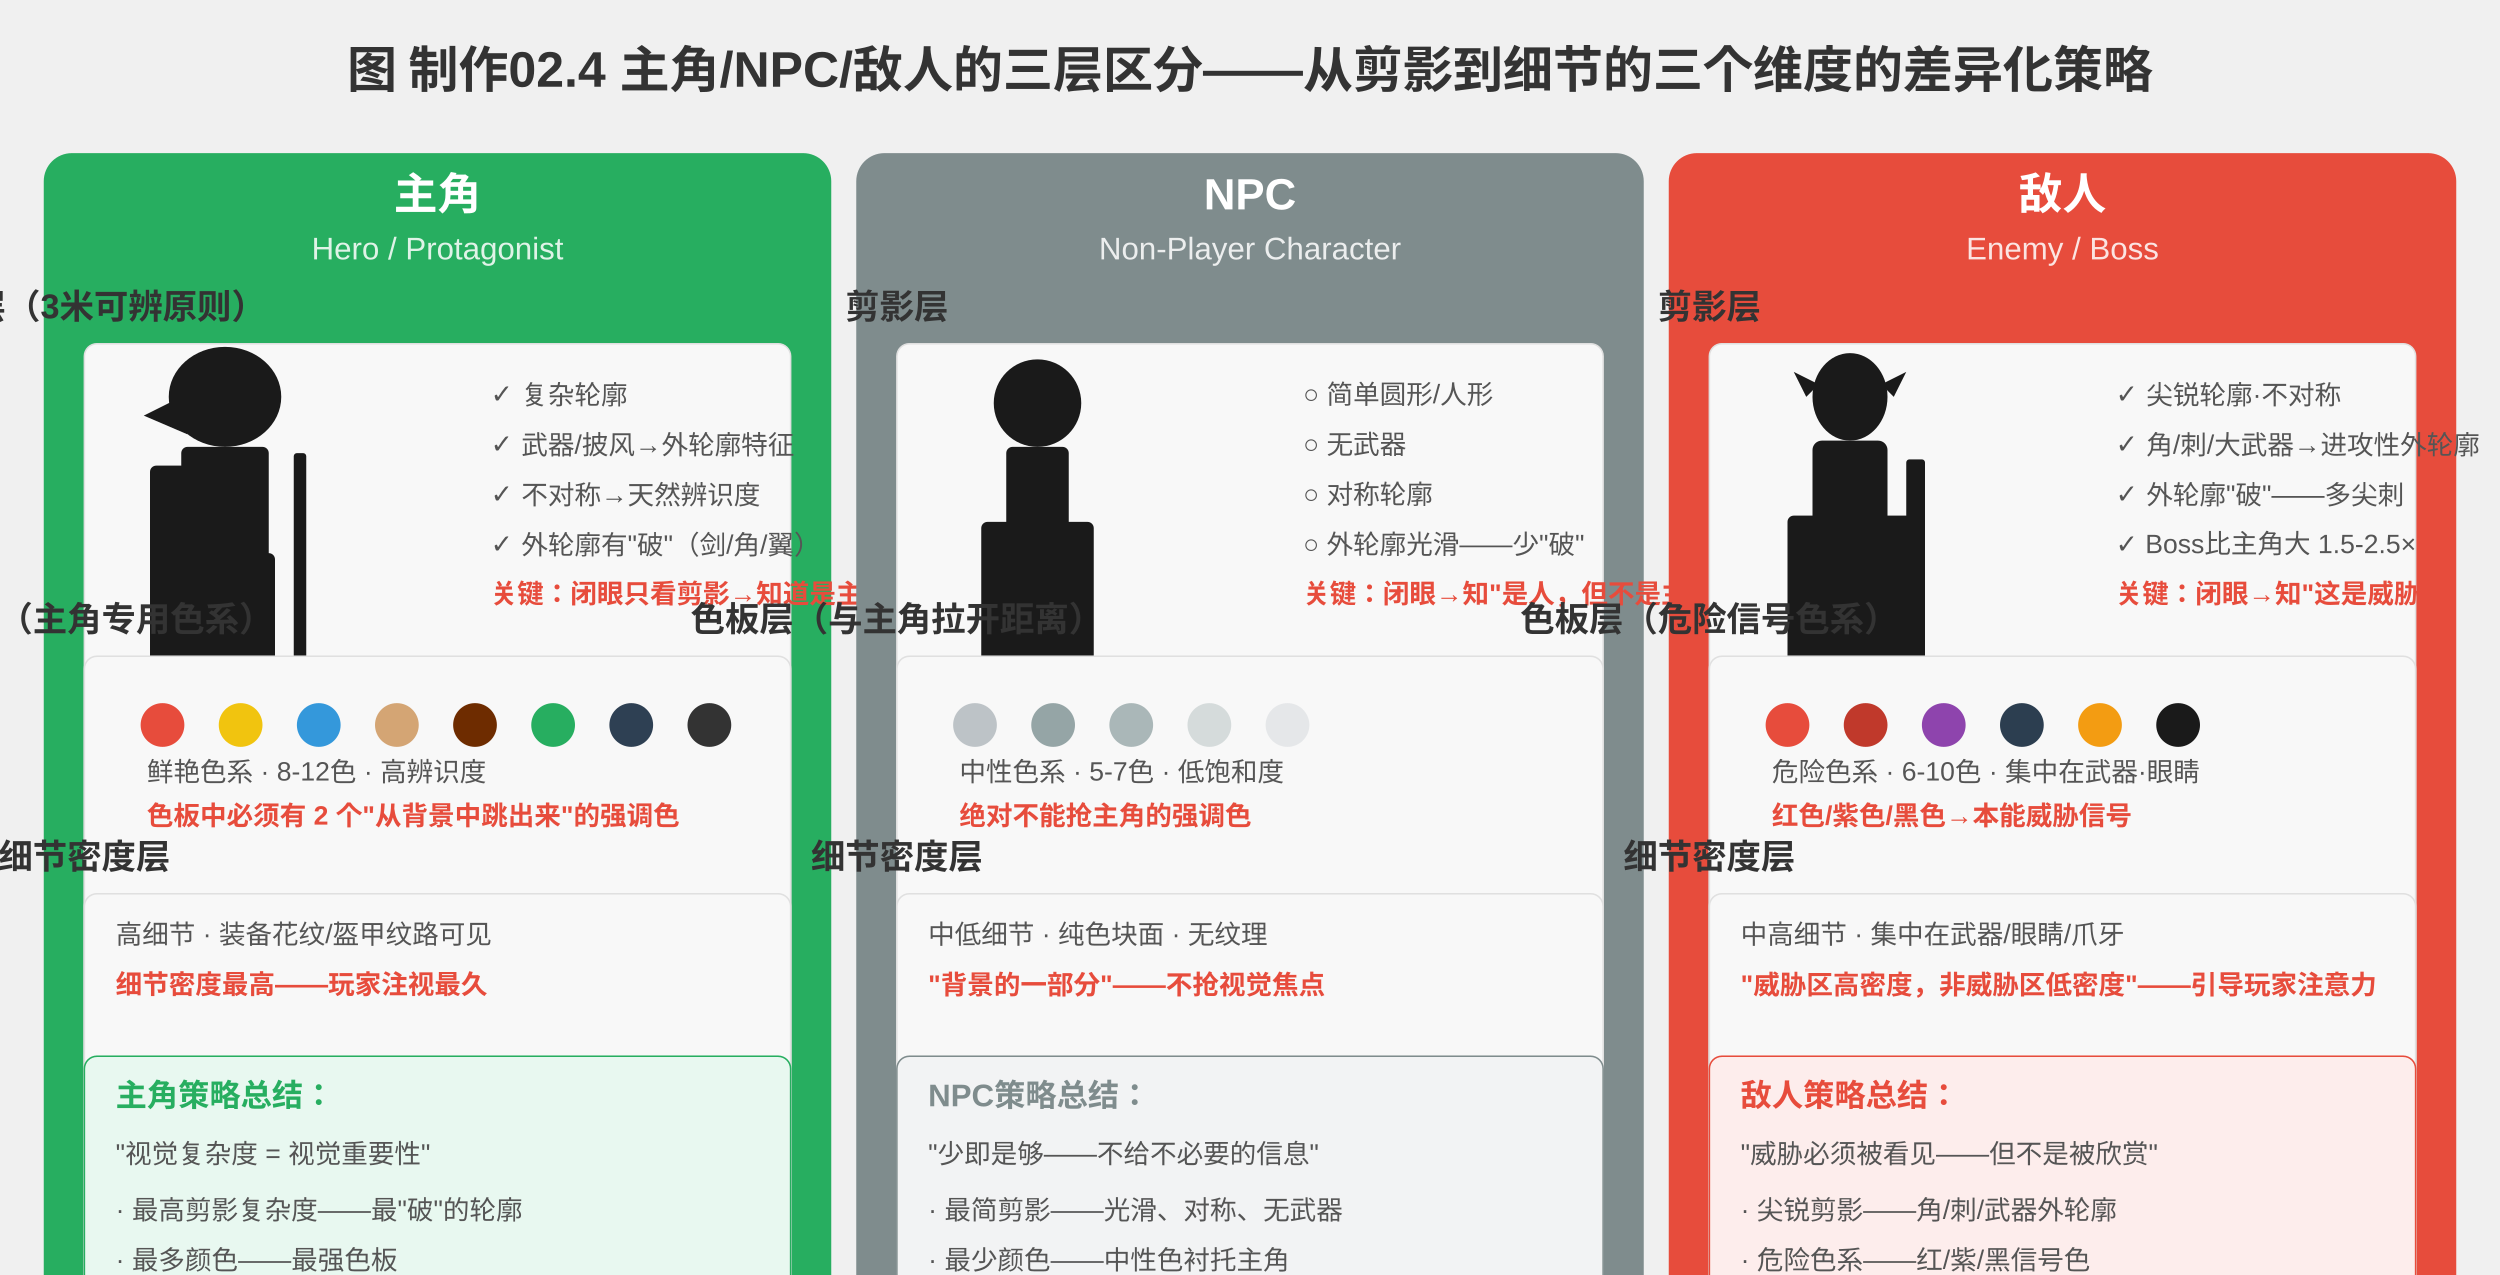
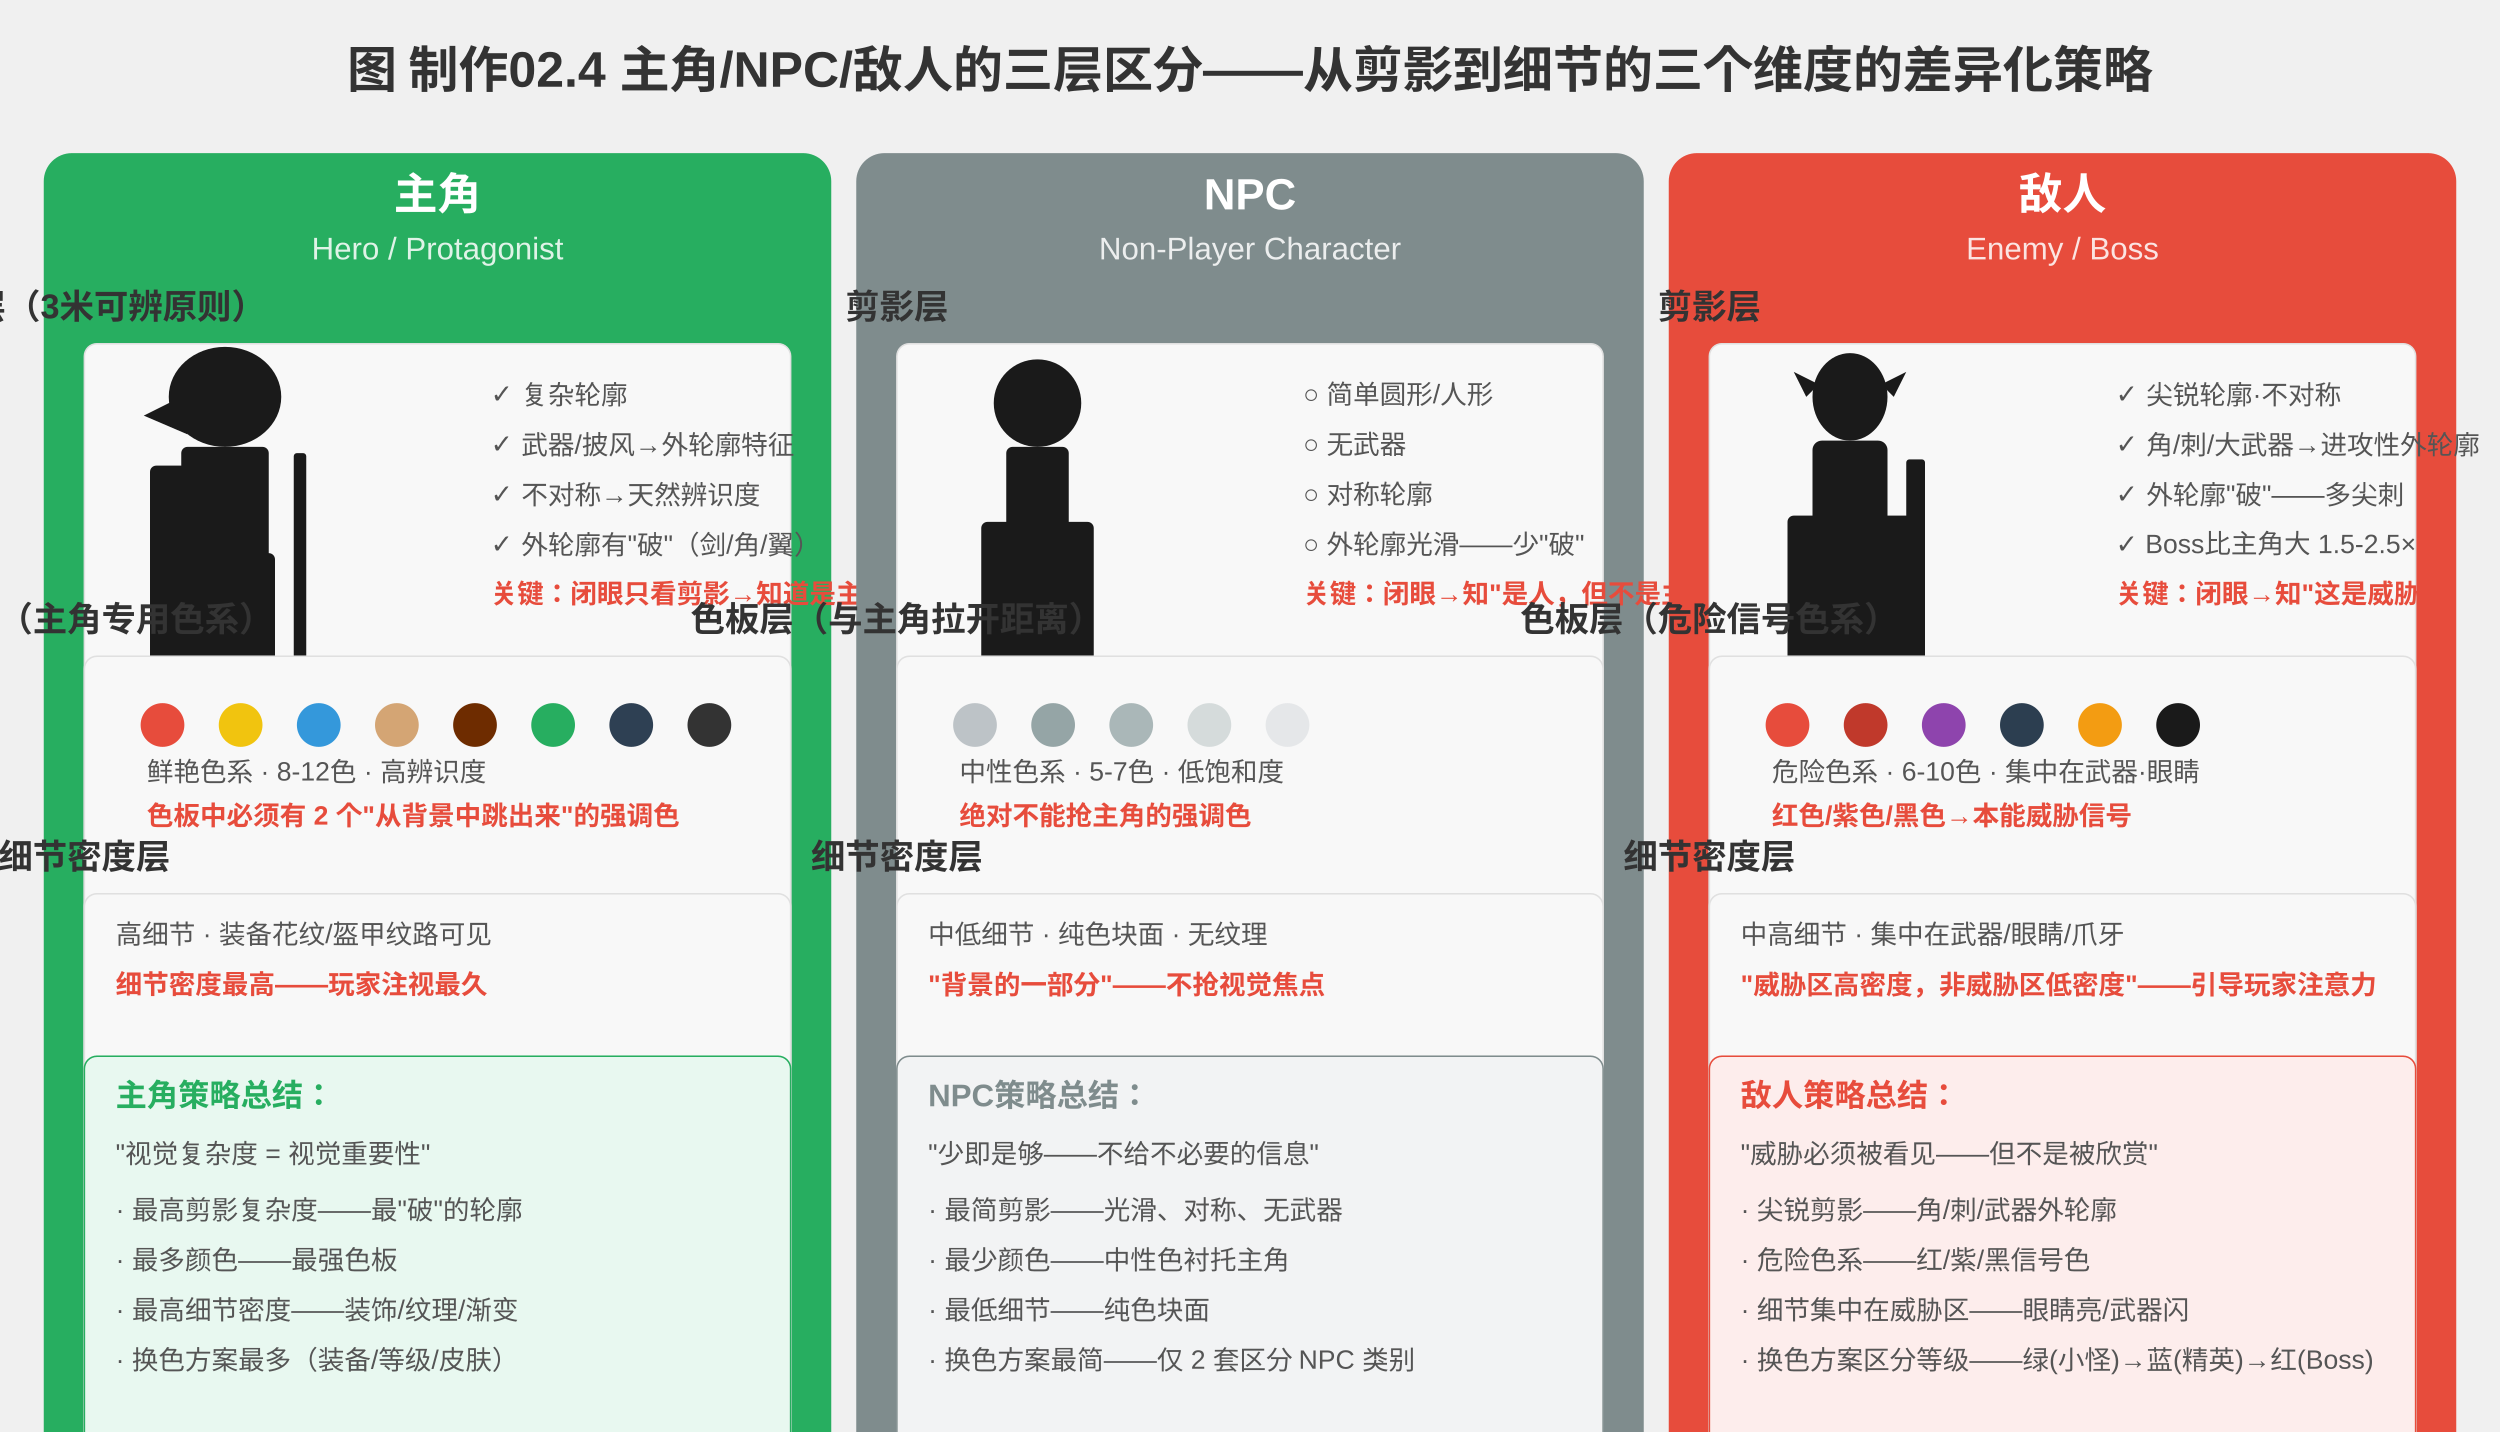
- <svg xmlns="http://www.w3.org/2000/svg" viewBox="0.0 0.0 800.0 408" width="800" height="408">
+ <svg xmlns="http://www.w3.org/2000/svg" viewBox="0.0 0.0 800.0 458" width="800" height="458">
  <style>
    text { font-family: 'PingFang SC','Microsoft YaHei',Arial,sans-serif; }
    .title { font-size: 16px; font-weight: bold; fill: #333; }
    .subtitle { font-size: 11px; fill: #666; }
    .col-header { font-size: 14px; font-weight: bold; fill: #fff; text-anchor: middle; }
    .col-sub { font-size: 10px; fill: #fff; text-anchor: middle; opacity: 0.85; }
    .section-title { font-size: 11px; font-weight: bold; fill: #333; text-anchor: middle; }
    .section-sub { font-size: 8px; fill: #999; text-anchor: middle; }
    .item-label { font-size: 8.5px; fill: #555; }
    .item-accent { font-size: 8.5px; fill: #E74C3C; font-weight: bold; }
    .swatch-label { font-size: 7px; fill: #666; text-anchor: middle; }
  </style>
  <text x="400" y="28" class="title" text-anchor="middle">图 制作02.4  主角/NPC/敌人的三层区分——从剪影到细节的三个维度的差异化策略</text>
  <g transform="translate(15, 50)">
-     <rect x="0" y="0" width="250" height="408" fill="#fff" stroke="#27AE60" stroke-width="2" rx="8" />
-     <rect x="0" y="0" width="250" height="408" fill="#27AE60" rx="8" />
-     <rect x="0" y="20" width="250" height="408" fill="#27AE60" />
+     <rect x="0" y="0" width="250" height="458" fill="#fff" stroke="#27AE60" stroke-width="2" rx="8" />
+     <rect x="0" y="0" width="250" height="458" fill="#27AE60" rx="8" />
+     <rect x="0" y="20" width="250" height="458" fill="#27AE60" />
    <text x="125" y="17" class="col-header">主角</text>
    <text x="125" y="33" class="col-sub">Hero / Protagonist</text>
    <g transform="translate(12, 52)">
      <text x="0" y="0" class="section-title">剪影层（3米可辨原则）</text>
-       <rect x="0" y="8" width="226" height="408" fill="#F8F8F8" stroke="#E0E0E0" stroke-width="0.5" rx="4" />
+       <rect x="0" y="8" width="226" height="458" fill="#F8F8F8" stroke="#E0E0E0" stroke-width="0.5" rx="4" />
      <g transform="translate(15, 15)">
        <ellipse cx="30" cy="10" rx="18" ry="16" fill="#1A1A1A" />
-         <rect x="16" y="26" width="28" height="408" fill="#1A1A1A" rx="2" />
-         <rect x="6" y="32" width="12" height="408" fill="#1A1A1A" rx="2" />
-         <rect x="52" y="28" width="4" height="408" fill="#1A1A1A" rx="1" />
-         <rect x="14" y="60" width="12" height="408" fill="#1A1A1A" rx="2" />
-         <rect x="34" y="60" width="12" height="408" fill="#1A1A1A" rx="2" />
+         <rect x="16" y="26" width="28" height="458" fill="#1A1A1A" rx="2" />
+         <rect x="6" y="32" width="12" height="458" fill="#1A1A1A" rx="2" />
+         <rect x="52" y="28" width="4" height="458" fill="#1A1A1A" rx="1" />
+         <rect x="14" y="60" width="12" height="458" fill="#1A1A1A" rx="2" />
+         <rect x="34" y="60" width="12" height="458" fill="#1A1A1A" rx="2" />
        <path d="M 18,22 L 4,16 L 16,10 Z" fill="#1A1A1A" />
      </g>
      <g transform="translate(130, 15)">
        <text x="0" y="12" class="item-label">✓ 复杂轮廓</text>
        <text x="0" y="28" class="item-label">✓ 武器/披风→外轮廓特征</text>
        <text x="0" y="44" class="item-label">✓ 不对称→天然辨识度</text>
        <text x="0" y="60" class="item-label">✓ 外轮廓有"破"（剑/角/翼）</text>
        <text x="0" y="76" class="item-accent">关键：闭眼只看剪影→知道是主角</text>
      </g>
    </g>
    <g transform="translate(12, 152)">
      <text x="0" y="0" class="section-title">色板层（主角专用色系）</text>
-       <rect x="0" y="8" width="226" height="408" fill="#F8F8F8" stroke="#E0E0E0" stroke-width="0.5" rx="4" />
+       <rect x="0" y="8" width="226" height="458" fill="#F8F8F8" stroke="#E0E0E0" stroke-width="0.5" rx="4" />
      <g transform="translate(15, 20)">
        <circle cx="10" cy="10" r="7" fill="#E74C3C" />
        <circle cx="35" cy="10" r="7" fill="#F1C40F" />
        <circle cx="60" cy="10" r="7" fill="#3498DB" />
        <circle cx="85" cy="10" r="7" fill="#D4A574" />
        <circle cx="110" cy="10" r="7" fill="#6E2C00" />
        <circle cx="135" cy="10" r="7" fill="#27AE60" />
        <circle cx="160" cy="10" r="7" fill="#2E4053" />
        <circle cx="185" cy="10" r="7" fill="#333" />
      </g>
      <text x="20" y="48" class="item-label">鲜艳色系 · 8-12色 · 高辨识度</text>
      <text x="20" y="62" class="item-accent">色板中必须有 2 个"从背景中跳出来"的强调色</text>
    </g>
    <g transform="translate(12, 228)">
      <text x="0" y="0" class="section-title">细节密度层</text>
-       <rect x="0" y="8" width="226" height="408" fill="#F8F8F8" stroke="#E0E0E0" stroke-width="0.5" rx="4" />
+       <rect x="0" y="8" width="226" height="458" fill="#F8F8F8" stroke="#E0E0E0" stroke-width="0.5" rx="4" />
      <text x="10" y="24" class="item-label">高细节 · 装备花纹/盔甲纹路可见</text>
      <text x="10" y="40" class="item-accent">细节密度最高——玩家注视最久</text>
    </g>
    <g transform="translate(12, 288)">
-       <rect x="0" y="0" width="226" height="408" fill="#E8F8F0" stroke="#27AE60" stroke-width="0.5" rx="4" />
+       <rect x="0" y="0" width="226" height="458" fill="#E8F8F0" stroke="#27AE60" stroke-width="0.5" rx="4" />
      <text x="10" y="16" style="font-size:10px; font-weight:bold; fill:#27AE60;">主角策略总结：</text>
      <text x="10" y="34" class="item-label">"视觉复杂度 = 视觉重要性"</text>
      <text x="10" y="52" class="item-label">· 最高剪影复杂度——最"破"的轮廓</text>
      <text x="10" y="68" class="item-label">· 最多颜色——最强色板</text>
      <text x="10" y="84" class="item-label">· 最高细节密度——装饰/纹理/渐变</text>
      <text x="10" y="100" class="item-label">· 换色方案最多（装备/等级/皮肤）</text>
    </g>
  </g>
  <g transform="translate(275, 50)">
-     <rect x="0" y="0" width="250" height="408" fill="#fff" stroke="#7F8C8D" stroke-width="2" rx="8" />
-     <rect x="0" y="0" width="250" height="408" fill="#7F8C8D" rx="8" />
-     <rect x="0" y="20" width="250" height="408" fill="#7F8C8D" />
+     <rect x="0" y="0" width="250" height="458" fill="#fff" stroke="#7F8C8D" stroke-width="2" rx="8" />
+     <rect x="0" y="0" width="250" height="458" fill="#7F8C8D" rx="8" />
+     <rect x="0" y="20" width="250" height="458" fill="#7F8C8D" />
    <text x="125" y="17" class="col-header">NPC</text>
    <text x="125" y="33" class="col-sub">Non-Player Character</text>
    <g transform="translate(12, 52)">
      <text x="0" y="0" class="section-title">剪影层</text>
-       <rect x="0" y="8" width="226" height="408" fill="#F8F8F8" stroke="#E0E0E0" stroke-width="0.5" rx="4" />
+       <rect x="0" y="8" width="226" height="458" fill="#F8F8F8" stroke="#E0E0E0" stroke-width="0.5" rx="4" />
      <g transform="translate(15, 15)">
        <circle cx="30" cy="12" r="14" fill="#1A1A1A" />
-         <rect x="20" y="26" width="20" height="408" fill="#1A1A1A" rx="2" />
-         <rect x="12" y="50" width="14" height="408" fill="#1A1A1A" rx="2" />
-         <rect x="34" y="50" width="14" height="408" fill="#1A1A1A" rx="2" />
+         <rect x="20" y="26" width="20" height="458" fill="#1A1A1A" rx="2" />
+         <rect x="12" y="50" width="14" height="458" fill="#1A1A1A" rx="2" />
+         <rect x="34" y="50" width="14" height="458" fill="#1A1A1A" rx="2" />
      </g>
      <g transform="translate(130, 15)">
        <text x="0" y="12" class="item-label">○ 简单圆形/人形</text>
        <text x="0" y="28" class="item-label">○ 无武器</text>
        <text x="0" y="44" class="item-label">○ 对称轮廓</text>
        <text x="0" y="60" class="item-label">○ 外轮廓光滑——少"破"</text>
        <text x="0" y="76" class="item-accent">关键：闭眼→知"是人，但不是主角"</text>
      </g>
    </g>
    <g transform="translate(12, 152)">
      <text x="0" y="0" class="section-title">色板层（与主角拉开距离）</text>
-       <rect x="0" y="8" width="226" height="408" fill="#F8F8F8" stroke="#E0E0E0" stroke-width="0.5" rx="4" />
+       <rect x="0" y="8" width="226" height="458" fill="#F8F8F8" stroke="#E0E0E0" stroke-width="0.5" rx="4" />
      <g transform="translate(15, 20)">
        <circle cx="10" cy="10" r="7" fill="#BDC3C7" />
        <circle cx="35" cy="10" r="7" fill="#95A5A6" />
        <circle cx="60" cy="10" r="7" fill="#AAB7B8" />
        <circle cx="85" cy="10" r="7" fill="#D5DBDB" />
        <circle cx="110" cy="10" r="7" fill="#E5E7E9" />
      </g>
      <text x="20" y="48" class="item-label">中性色系 · 5-7色 · 低饱和度</text>
      <text x="20" y="62" class="item-accent">绝对不能抢主角的强调色</text>
    </g>
    <g transform="translate(12, 228)">
      <text x="0" y="0" class="section-title">细节密度层</text>
-       <rect x="0" y="8" width="226" height="408" fill="#F8F8F8" stroke="#E0E0E0" stroke-width="0.5" rx="4" />
+       <rect x="0" y="8" width="226" height="458" fill="#F8F8F8" stroke="#E0E0E0" stroke-width="0.5" rx="4" />
      <text x="10" y="24" class="item-label">中低细节 · 纯色块面 · 无纹理</text>
      <text x="10" y="40" class="item-accent">"背景的一部分"——不抢视觉焦点</text>
    </g>
    <g transform="translate(12, 288)">
-       <rect x="0" y="0" width="226" height="408" fill="#F2F3F4" stroke="#7F8C8D" stroke-width="0.5" rx="4" />
+       <rect x="0" y="0" width="226" height="458" fill="#F2F3F4" stroke="#7F8C8D" stroke-width="0.5" rx="4" />
      <text x="10" y="16" style="font-size:10px; font-weight:bold; fill:#7F8C8D;">NPC策略总结：</text>
      <text x="10" y="34" class="item-label">"少即是够——不给不必要的信息"</text>
      <text x="10" y="52" class="item-label">· 最简剪影——光滑、对称、无武器</text>
      <text x="10" y="68" class="item-label">· 最少颜色——中性色衬托主角</text>
      <text x="10" y="84" class="item-label">· 最低细节——纯色块面</text>
      <text x="10" y="100" class="item-label">· 换色方案最简——仅 2 套区分 NPC 类别</text>
    </g>
  </g>
  <g transform="translate(535, 50)">
-     <rect x="0" y="0" width="250" height="408" fill="#fff" stroke="#E74C3C" stroke-width="2" rx="8" />
-     <rect x="0" y="0" width="250" height="408" fill="#E74C3C" rx="8" />
-     <rect x="0" y="20" width="250" height="408" fill="#E74C3C" />
+     <rect x="0" y="0" width="250" height="458" fill="#fff" stroke="#E74C3C" stroke-width="2" rx="8" />
+     <rect x="0" y="0" width="250" height="458" fill="#E74C3C" rx="8" />
+     <rect x="0" y="20" width="250" height="458" fill="#E74C3C" />
    <text x="125" y="17" class="col-header">敌人</text>
    <text x="125" y="33" class="col-sub">Enemy / Boss</text>
    <g transform="translate(12, 52)">
      <text x="0" y="0" class="section-title">剪影层</text>
-       <rect x="0" y="8" width="226" height="408" fill="#F8F8F8" stroke="#E0E0E0" stroke-width="0.5" rx="4" />
+       <rect x="0" y="8" width="226" height="458" fill="#F8F8F8" stroke="#E0E0E0" stroke-width="0.5" rx="4" />
      <g transform="translate(15, 15)">
        <ellipse cx="30" cy="10" rx="12" ry="14" fill="#1A1A1A" />
        <polygon points="16,10 12,2 20,6" fill="#1A1A1A" />
        <polygon points="44,10 48,2 40,6" fill="#1A1A1A" />
-         <rect x="18" y="24" width="24" height="408" fill="#1A1A1A" rx="3" />
-         <rect x="10" y="48" width="14" height="408" fill="#1A1A1A" rx="2" />
-         <rect x="36" y="48" width="14" height="408" fill="#1A1A1A" rx="2" />
-         <rect x="48" y="30" width="6" height="408" fill="#1A1A1A" rx="1" />
+         <rect x="18" y="24" width="24" height="458" fill="#1A1A1A" rx="3" />
+         <rect x="10" y="48" width="14" height="458" fill="#1A1A1A" rx="2" />
+         <rect x="36" y="48" width="14" height="458" fill="#1A1A1A" rx="2" />
+         <rect x="48" y="30" width="6" height="458" fill="#1A1A1A" rx="1" />
      </g>
      <g transform="translate(130, 15)">
        <text x="0" y="12" class="item-label">✓ 尖锐轮廓·不对称</text>
        <text x="0" y="28" class="item-label">✓ 角/刺/大武器→进攻性外轮廓</text>
        <text x="0" y="44" class="item-label">✓ 外轮廓"破"——多尖刺</text>
        <text x="0" y="60" class="item-label">✓ Boss比主角大 1.5-2.5×</text>
        <text x="0" y="76" class="item-accent">关键：闭眼→知"这是威胁"</text>
      </g>
    </g>
    <g transform="translate(12, 152)">
      <text x="0" y="0" class="section-title">色板层（危险信号色系）</text>
-       <rect x="0" y="8" width="226" height="408" fill="#F8F8F8" stroke="#E0E0E0" stroke-width="0.5" rx="4" />
+       <rect x="0" y="8" width="226" height="458" fill="#F8F8F8" stroke="#E0E0E0" stroke-width="0.5" rx="4" />
      <g transform="translate(15, 20)">
        <circle cx="10" cy="10" r="7" fill="#E74C3C" />
        <circle cx="35" cy="10" r="7" fill="#C0392B" />
        <circle cx="60" cy="10" r="7" fill="#8E44AD" />
        <circle cx="85" cy="10" r="7" fill="#2C3E50" />
        <circle cx="110" cy="10" r="7" fill="#F39C12" />
        <circle cx="135" cy="10" r="7" fill="#1A1A1A" />
      </g>
      <text x="20" y="48" class="item-label">危险色系 · 6-10色 · 集中在武器·眼睛</text>
      <text x="20" y="62" class="item-accent">红色/紫色/黑色→本能威胁信号</text>
    </g>
    <g transform="translate(12, 228)">
      <text x="0" y="0" class="section-title">细节密度层</text>
-       <rect x="0" y="8" width="226" height="408" fill="#F8F8F8" stroke="#E0E0E0" stroke-width="0.5" rx="4" />
+       <rect x="0" y="8" width="226" height="458" fill="#F8F8F8" stroke="#E0E0E0" stroke-width="0.5" rx="4" />
      <text x="10" y="24" class="item-label">中高细节 · 集中在武器/眼睛/爪牙</text>
      <text x="10" y="40" class="item-accent">"威胁区高密度，非威胁区低密度"——引导玩家注意力</text>
    </g>
    <g transform="translate(12, 288)">
-       <rect x="0" y="0" width="226" height="408" fill="#FDEDEC" stroke="#E74C3C" stroke-width="0.5" rx="4" />
+       <rect x="0" y="0" width="226" height="458" fill="#FDEDEC" stroke="#E74C3C" stroke-width="0.5" rx="4" />
      <text x="10" y="16" style="font-size:10px; font-weight:bold; fill:#E74C3C;">敌人策略总结：</text>
      <text x="10" y="34" class="item-label">"威胁必须被看见——但不是被欣赏"</text>
      <text x="10" y="52" class="item-label">· 尖锐剪影——角/刺/武器外轮廓</text>
      <text x="10" y="68" class="item-label">· 危险色系——红/紫/黑信号色</text>
      <text x="10" y="84" class="item-label">· 细节集中在威胁区——眼睛亮/武器闪</text>
      <text x="10" y="100" class="item-label">· 换色方案区分等级——绿(小怪)→蓝(精英)→红(Boss)</text>
    </g>
  </g>
</svg>
